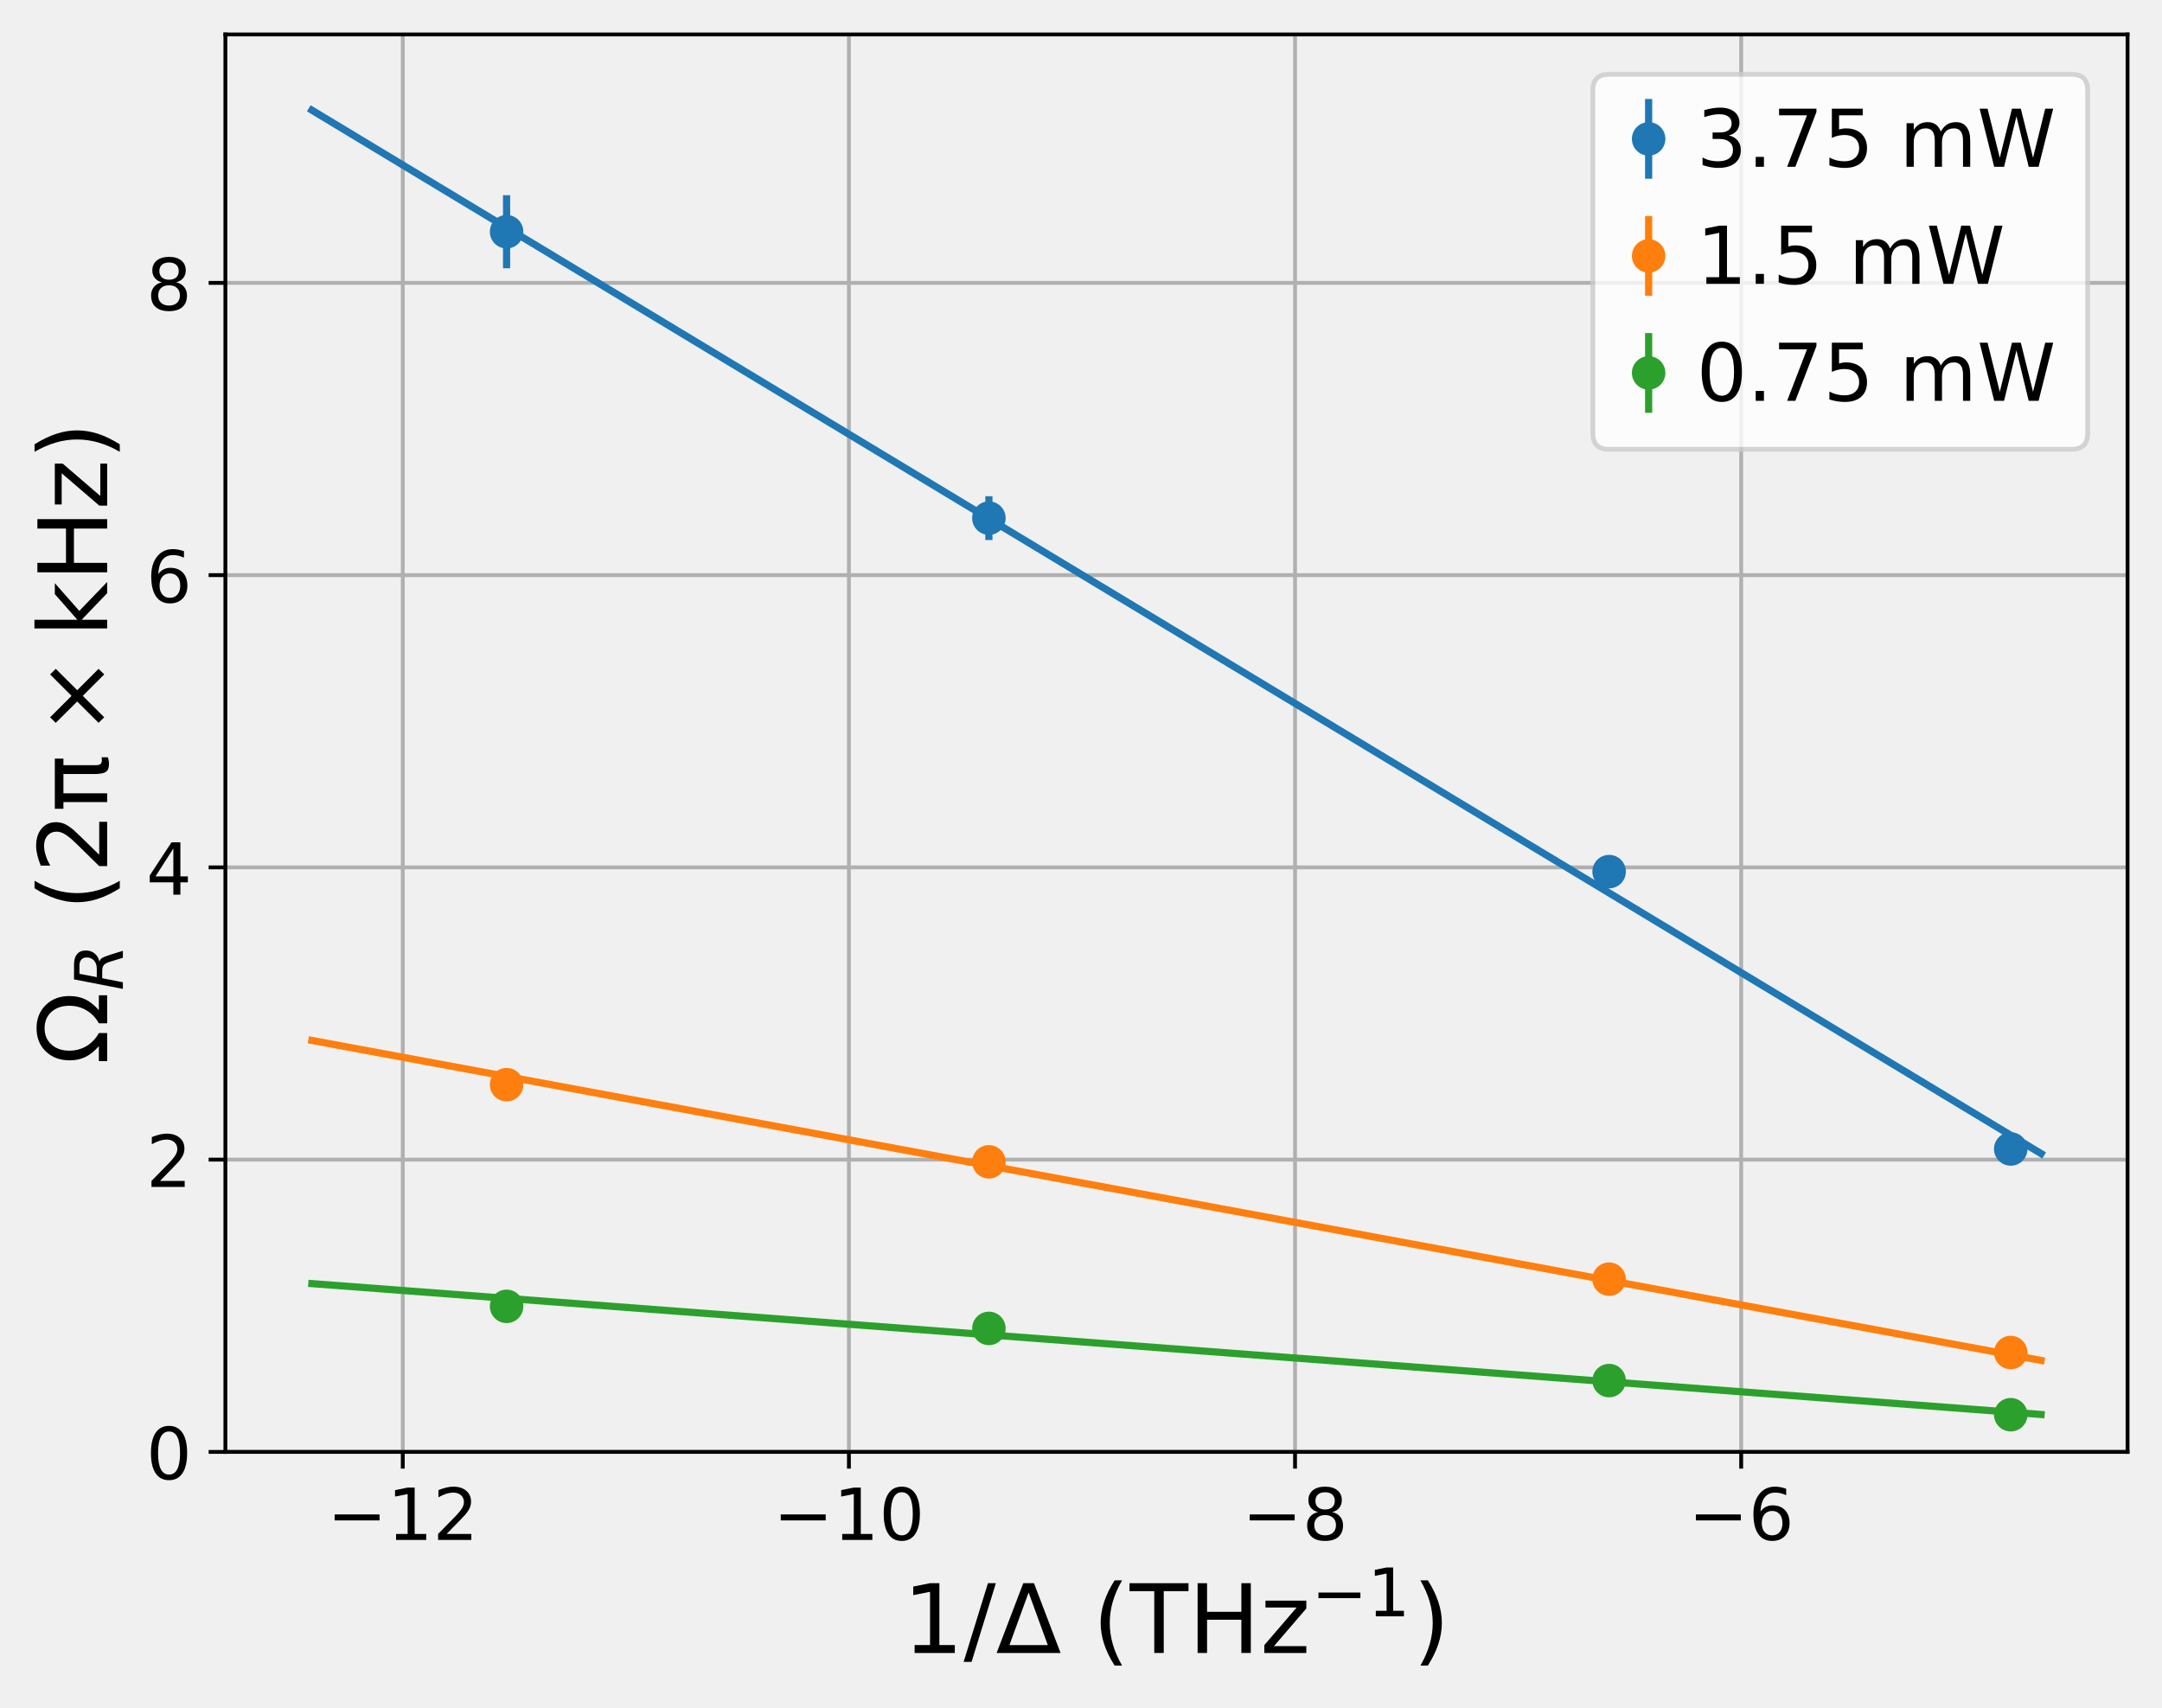
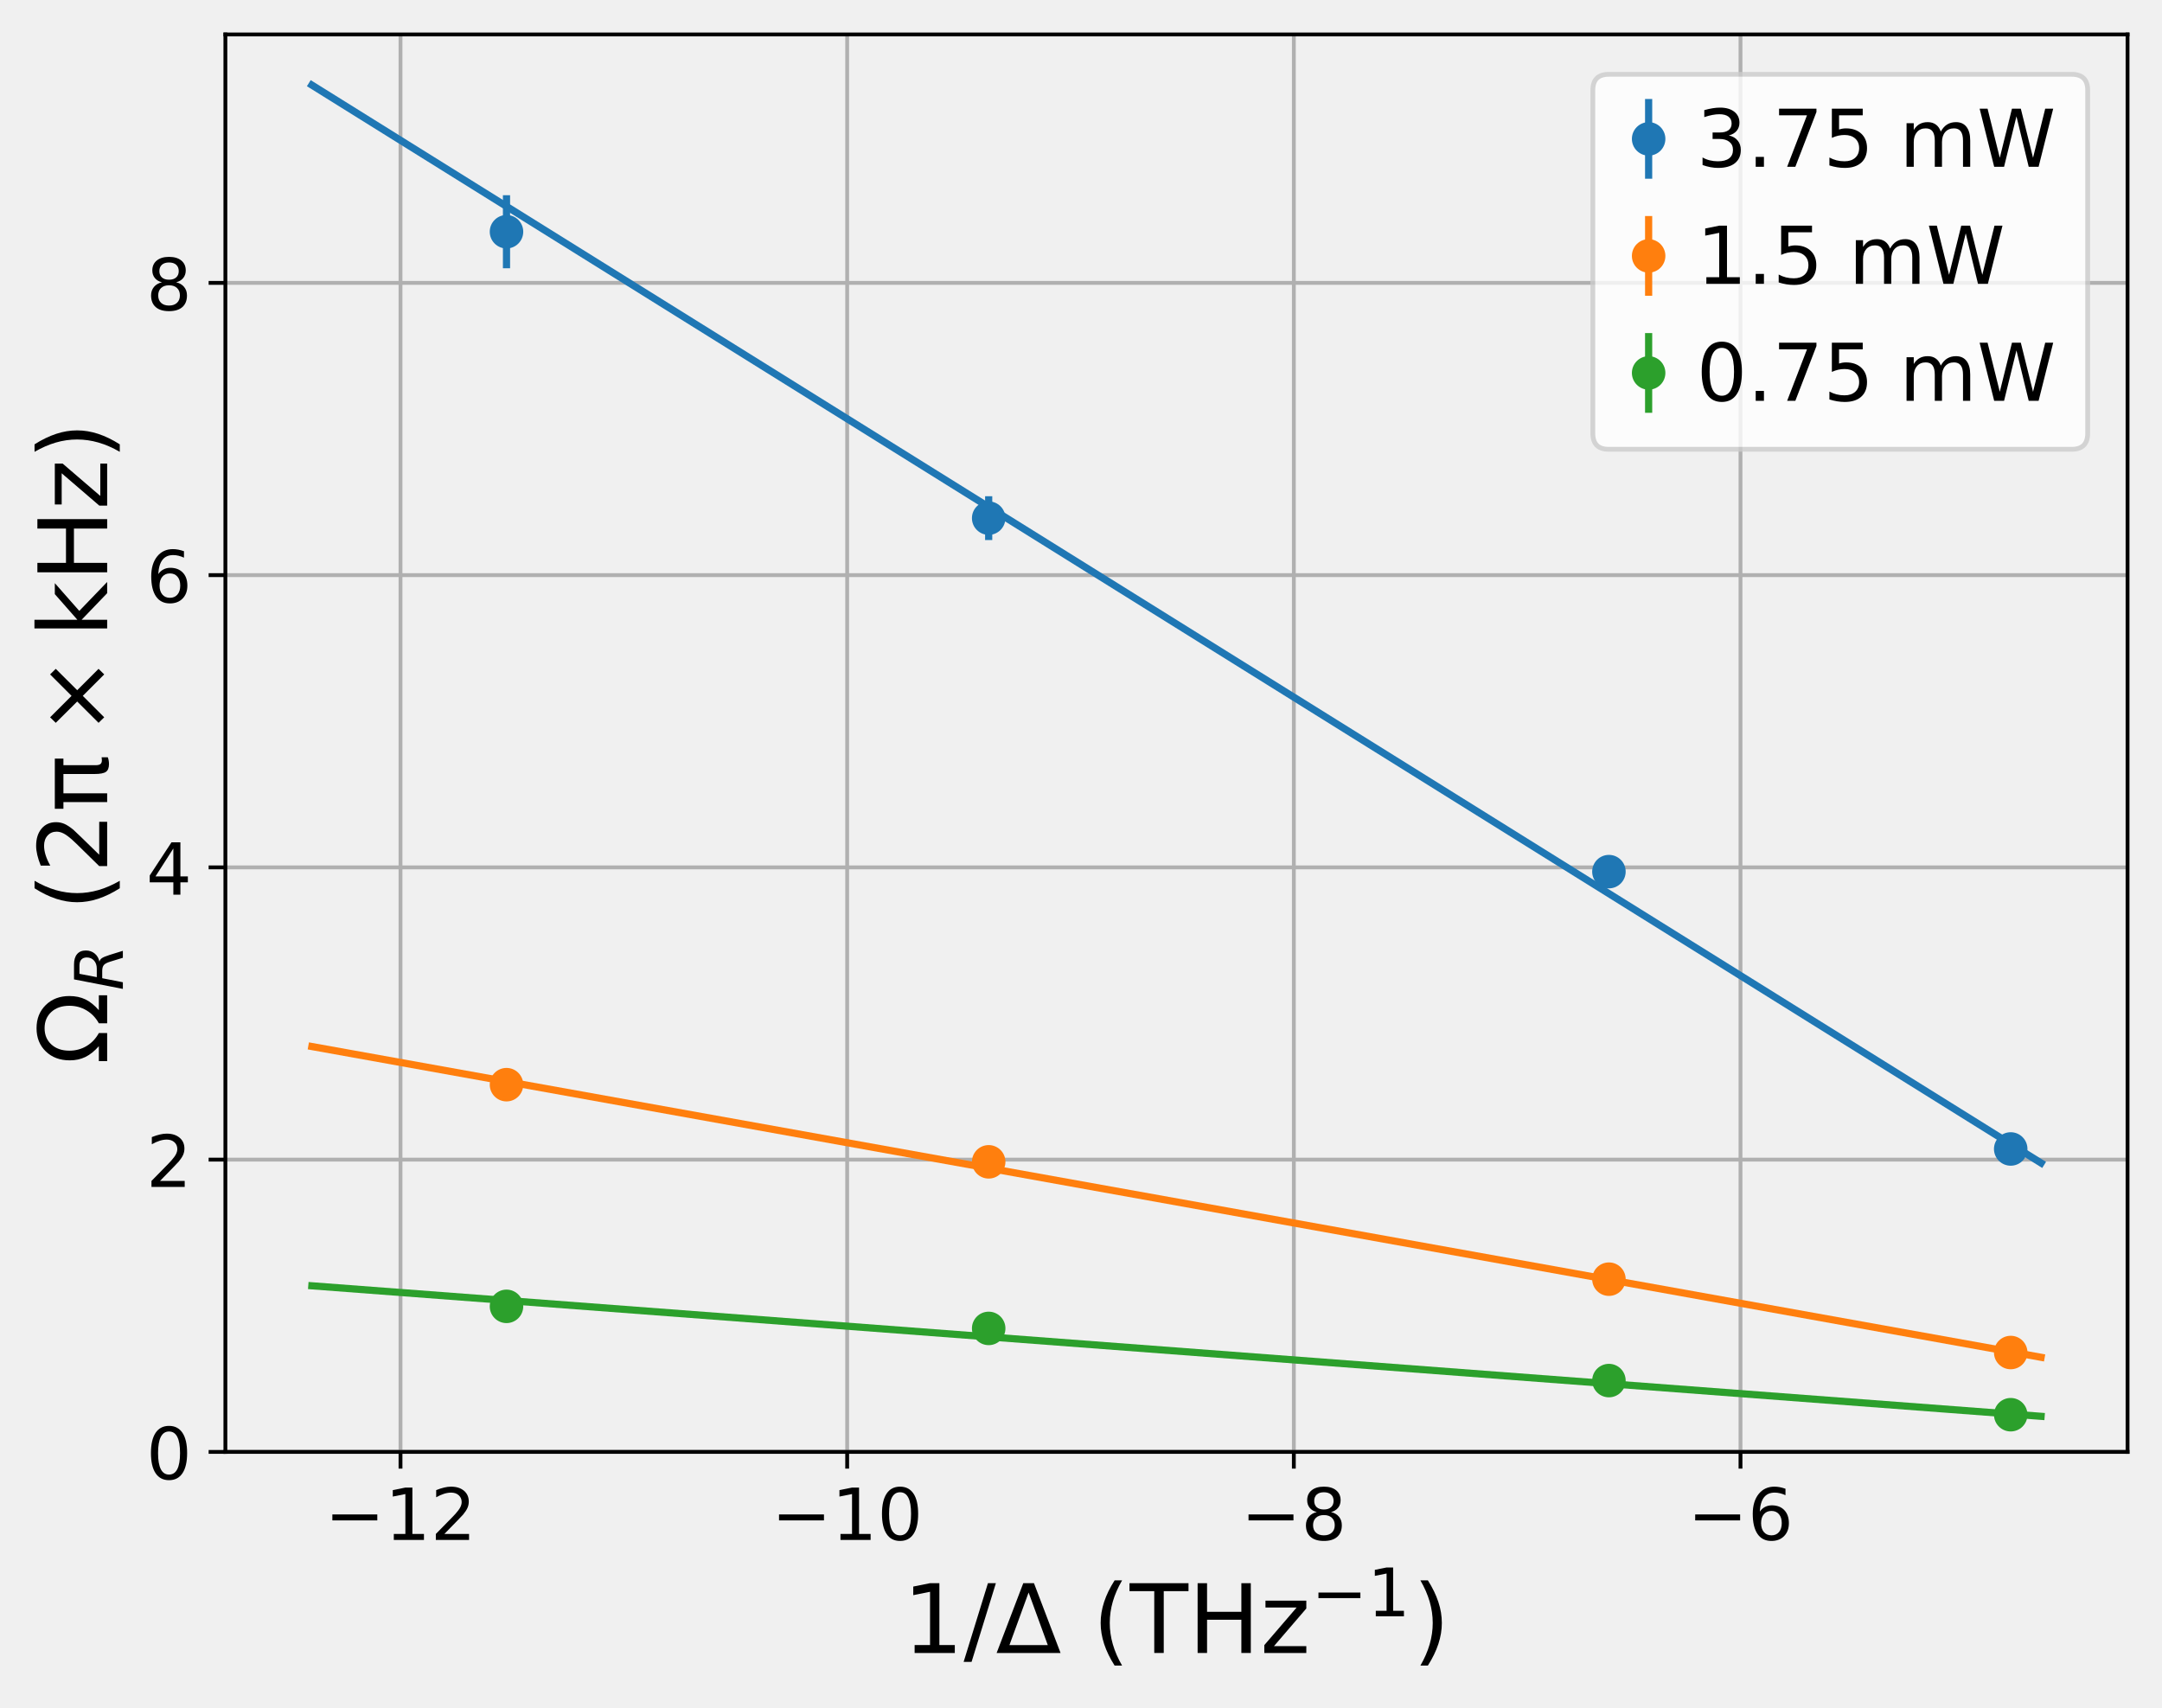
<svg xmlns="http://www.w3.org/2000/svg" xmlns:xlink="http://www.w3.org/1999/xlink" height="356.921pt" version="1.1" viewBox="0 0 451.803 356.921" width="451.803pt">
  <defs>
    <style type="text/css">*{stroke-linecap:butt;stroke-linejoin:round;}</style>
  </defs>
  <g id="figure_1">
    <g id="patch_1">
      <path d="M 0 356.921  L 451.803 356.921  L 451.803 0  L 0 0  z " style="fill:none;" />
    </g>
    <g id="axes_1">
      <g id="patch_2">
        <path d="M 47.1 303.404  L 444.603 303.404  L 444.603 7.2  L 47.1 7.2  z " style="fill:none;" />
      </g>
      <g id="matplotlib.axis_1">
        <g id="xtick_1">
          <g id="line2d_1">
-             <path clip-path="url(#p856362ca1c)" d="M 84.169 303.404  L 84.169 7.2  " style="fill:none;stroke:#b0b0b0;stroke-linecap:square;stroke-width:0.8;" />
+             <path clip-path="url(#p856362ca1c)" d="M 83.696 303.404  L 83.696 7.2  " style="fill:none;stroke:#b0b0b0;stroke-linecap:square;stroke-width:0.8;" />
          </g>
          <g id="line2d_2">
            <defs>
              <path d="M 0 0  L 0 3.5  " id="m005f0a59be" style="stroke:#000000;stroke-width:0.8;" />
            </defs>
            <g>
-               <use style="stroke:#000000;stroke-width:0.8;" x="84.169" xlink:href="#m005f0a59be" y="303.404" />
+               <use style="stroke:#000000;stroke-width:0.8;" x="83.696" xlink:href="#m005f0a59be" y="303.404" />
            </g>
          </g>
          <g id="text_1">
-             <g transform="translate(68.34025 321.8016)scale(0.15 -0.15)">
+             <g transform="translate(67.8673 321.8016)scale(0.15 -0.15)">
              <defs>
                <path d="M 10.594 35.5  L 73.188 35.5  L 73.188 27.203  L 10.594 27.203  z " id="DejaVuSans-8722" />
                <path d="M 12.406 8.297  L 28.516 8.297  L 28.516 63.922  L 10.984 60.406  L 10.984 69.391  L 28.422 72.906  L 38.281 72.906  L 38.281 8.297  L 54.391 8.297  L 54.391 0  L 12.406 0  z " id="DejaVuSans-49" />
                <path d="M 19.188 8.297  L 53.609 8.297  L 53.609 0  L 7.328 0  L 7.328 8.297  Q 12.938 14.109 22.625 23.891  Q 32.328 33.688 34.812 36.531  Q 39.547 41.844 41.422 45.531  Q 43.312 49.219 43.312 52.781  Q 43.312 58.594 39.234 62.25  Q 35.156 65.922 28.609 65.922  Q 23.969 65.922 18.812 64.312  Q 13.672 62.703 7.812 59.422  L 7.812 69.391  Q 13.766 71.781 18.938 73  Q 24.125 74.219 28.422 74.219  Q 39.75 74.219 46.484 68.547  Q 53.219 62.891 53.219 53.422  Q 53.219 48.922 51.531 44.891  Q 49.859 40.875 45.406 35.406  Q 44.188 33.984 37.641 27.219  Q 31.109 20.453 19.188 8.297  z " id="DejaVuSans-50" />
              </defs>
              <use xlink:href="#DejaVuSans-8722" />
              <use x="83.789" xlink:href="#DejaVuSans-49" />
              <use x="147.412" xlink:href="#DejaVuSans-50" />
            </g>
          </g>
        </g>
        <g id="xtick_2">
          <g id="line2d_3">
-             <path clip-path="url(#p856362ca1c)" d="M 177.4 303.404  L 177.4 7.2  " style="fill:none;stroke:#b0b0b0;stroke-linecap:square;stroke-width:0.8;" />
+             <path clip-path="url(#p856362ca1c)" d="M 177.037 303.404  L 177.037 7.2  " style="fill:none;stroke:#b0b0b0;stroke-linecap:square;stroke-width:0.8;" />
          </g>
          <g id="line2d_4">
            <g>
-               <use style="stroke:#000000;stroke-width:0.8;" x="177.4" xlink:href="#m005f0a59be" y="303.404" />
+               <use style="stroke:#000000;stroke-width:0.8;" x="177.037" xlink:href="#m005f0a59be" y="303.404" />
            </g>
          </g>
          <g id="text_2">
-             <g transform="translate(161.5719 321.8016)scale(0.15 -0.15)">
+             <g transform="translate(161.2088 321.8016)scale(0.15 -0.15)">
              <defs>
                <path d="M 31.781 66.406  Q 24.172 66.406 20.328 58.906  Q 16.5 51.422 16.5 36.375  Q 16.5 21.391 20.328 13.891  Q 24.172 6.391 31.781 6.391  Q 39.453 6.391 43.281 13.891  Q 47.125 21.391 47.125 36.375  Q 47.125 51.422 43.281 58.906  Q 39.453 66.406 31.781 66.406  z M 31.781 74.219  Q 44.047 74.219 50.516 64.516  Q 56.984 54.828 56.984 36.375  Q 56.984 17.969 50.516 8.266  Q 44.047 -1.422 31.781 -1.422  Q 19.531 -1.422 13.062 8.266  Q 6.594 17.969 6.594 36.375  Q 6.594 54.828 13.062 64.516  Q 19.531 74.219 31.781 74.219  z " id="DejaVuSans-48" />
              </defs>
              <use xlink:href="#DejaVuSans-8722" />
              <use x="83.789" xlink:href="#DejaVuSans-49" />
              <use x="147.412" xlink:href="#DejaVuSans-48" />
            </g>
          </g>
        </g>
        <g id="xtick_3">
          <g id="line2d_5">
-             <path clip-path="url(#p856362ca1c)" d="M 270.632 303.404  L 270.632 7.2  " style="fill:none;stroke:#b0b0b0;stroke-linecap:square;stroke-width:0.8;" />
+             <path clip-path="url(#p856362ca1c)" d="M 270.379 303.404  L 270.379 7.2  " style="fill:none;stroke:#b0b0b0;stroke-linecap:square;stroke-width:0.8;" />
          </g>
          <g id="line2d_6">
            <g>
-               <use style="stroke:#000000;stroke-width:0.8;" x="270.632" xlink:href="#m005f0a59be" y="303.404" />
+               <use style="stroke:#000000;stroke-width:0.8;" x="270.379" xlink:href="#m005f0a59be" y="303.404" />
            </g>
          </g>
          <g id="text_3">
-             <g transform="translate(259.5755 321.8016)scale(0.15 -0.15)">
+             <g transform="translate(259.3221 321.8016)scale(0.15 -0.15)">
              <defs>
                <path d="M 31.781 34.625  Q 24.75 34.625 20.719 30.859  Q 16.703 27.094 16.703 20.516  Q 16.703 13.922 20.719 10.156  Q 24.75 6.391 31.781 6.391  Q 38.812 6.391 42.859 10.172  Q 46.922 13.969 46.922 20.516  Q 46.922 27.094 42.891 30.859  Q 38.875 34.625 31.781 34.625  z M 21.922 38.812  Q 15.578 40.375 12.031 44.719  Q 8.5 49.078 8.5 55.328  Q 8.5 64.062 14.719 69.141  Q 20.953 74.219 31.781 74.219  Q 42.672 74.219 48.875 69.141  Q 55.078 64.062 55.078 55.328  Q 55.078 49.078 51.531 44.719  Q 48 40.375 41.703 38.812  Q 48.828 37.156 52.797 32.312  Q 56.781 27.484 56.781 20.516  Q 56.781 9.906 50.312 4.234  Q 43.844 -1.422 31.781 -1.422  Q 19.734 -1.422 13.25 4.234  Q 6.781 9.906 6.781 20.516  Q 6.781 27.484 10.781 32.312  Q 14.797 37.156 21.922 38.812  z M 18.312 54.391  Q 18.312 48.734 21.844 45.562  Q 25.391 42.391 31.781 42.391  Q 38.141 42.391 41.719 45.562  Q 45.312 48.734 45.312 54.391  Q 45.312 60.062 41.719 63.234  Q 38.141 66.406 31.781 66.406  Q 25.391 66.406 21.844 63.234  Q 18.312 60.062 18.312 54.391  z " id="DejaVuSans-56" />
              </defs>
              <use xlink:href="#DejaVuSans-8722" />
              <use x="83.789" xlink:href="#DejaVuSans-56" />
            </g>
          </g>
        </g>
        <g id="xtick_4">
          <g id="line2d_7">
-             <path clip-path="url(#p856362ca1c)" d="M 363.864 303.404  L 363.864 7.2  " style="fill:none;stroke:#b0b0b0;stroke-linecap:square;stroke-width:0.8;" />
+             <path clip-path="url(#p856362ca1c)" d="M 363.72 303.404  L 363.72 7.2  " style="fill:none;stroke:#b0b0b0;stroke-linecap:square;stroke-width:0.8;" />
          </g>
          <g id="line2d_8">
            <g>
-               <use style="stroke:#000000;stroke-width:0.8;" x="363.864" xlink:href="#m005f0a59be" y="303.404" />
+               <use style="stroke:#000000;stroke-width:0.8;" x="363.72" xlink:href="#m005f0a59be" y="303.404" />
            </g>
          </g>
          <g id="text_4">
-             <g transform="translate(352.8071 321.8016)scale(0.15 -0.15)">
+             <g transform="translate(352.6636 321.8016)scale(0.15 -0.15)">
              <defs>
                <path d="M 33.016 40.375  Q 26.375 40.375 22.484 35.828  Q 18.609 31.297 18.609 23.391  Q 18.609 15.531 22.484 10.953  Q 26.375 6.391 33.016 6.391  Q 39.656 6.391 43.531 10.953  Q 47.406 15.531 47.406 23.391  Q 47.406 31.297 43.531 35.828  Q 39.656 40.375 33.016 40.375  z M 52.594 71.297  L 52.594 62.312  Q 48.875 64.062 45.094 64.984  Q 41.312 65.922 37.594 65.922  Q 27.828 65.922 22.672 59.328  Q 17.531 52.734 16.797 39.406  Q 19.672 43.656 24.016 45.922  Q 28.375 48.188 33.594 48.188  Q 44.578 48.188 50.953 41.516  Q 57.328 34.859 57.328 23.391  Q 57.328 12.156 50.688 5.359  Q 44.047 -1.422 33.016 -1.422  Q 20.359 -1.422 13.672 8.266  Q 6.984 17.969 6.984 36.375  Q 6.984 53.656 15.188 63.938  Q 23.391 74.219 37.203 74.219  Q 40.922 74.219 44.703 73.484  Q 48.484 72.75 52.594 71.297  z " id="DejaVuSans-54" />
              </defs>
              <use xlink:href="#DejaVuSans-8722" />
              <use x="83.789" xlink:href="#DejaVuSans-54" />
            </g>
          </g>
        </g>
        <g id="text_5">
          <g transform="translate(188.6516 345.5618)scale(0.2 -0.2)">
            <defs>
              <path d="M 25.391 72.906  L 33.688 72.906  L 8.297 -9.281  L 0 -9.281  z " id="DejaVuSans-47" />
              <path d="M 34.188 63.188  L 14.156 8.203  L 54.25 8.203  z M 0.781 0  L 28.609 72.906  L 39.797 72.906  L 67.578 0  z " id="DejaVuSans-916" />
              <path d="M 31 75.875  Q 24.469 64.656 21.281 53.656  Q 18.109 42.672 18.109 31.391  Q 18.109 20.125 21.312 9.062  Q 24.516 -2 31 -13.188  L 23.188 -13.188  Q 15.875 -1.703 12.234 9.375  Q 8.594 20.453 8.594 31.391  Q 8.594 42.281 12.203 53.312  Q 15.828 64.359 23.188 75.875  z " id="DejaVuSans-40" />
              <path d="M -0.297 72.906  L 61.375 72.906  L 61.375 64.594  L 35.5 64.594  L 35.5 0  L 25.594 0  L 25.594 64.594  L -0.297 64.594  z " id="DejaVuSans-84" />
              <path d="M 9.812 72.906  L 19.672 72.906  L 19.672 43.016  L 55.516 43.016  L 55.516 72.906  L 65.375 72.906  L 65.375 0  L 55.516 0  L 55.516 34.719  L 19.672 34.719  L 19.672 0  L 9.812 0  z " id="DejaVuSans-72" />
              <path d="M 5.516 54.688  L 48.188 54.688  L 48.188 46.484  L 14.406 7.172  L 48.188 7.172  L 48.188 0  L 4.297 0  L 4.297 8.203  L 38.094 47.516  L 5.516 47.516  z " id="DejaVuSans-122" />
              <path d="M 8.016 75.875  L 15.828 75.875  Q 23.141 64.359 26.781 53.312  Q 30.422 42.281 30.422 31.391  Q 30.422 20.453 26.781 9.375  Q 23.141 -1.703 15.828 -13.188  L 8.016 -13.188  Q 14.5 -2 17.703 9.062  Q 20.906 20.125 20.906 31.391  Q 20.906 42.672 17.703 53.656  Q 14.5 64.656 8.016 75.875  z " id="DejaVuSans-41" />
            </defs>
            <use transform="translate(0 0.684375)" xlink:href="#DejaVuSans-49" />
            <use transform="translate(63.62305 0.684375)" xlink:href="#DejaVuSans-47" />
            <use transform="translate(97.31445 0.684375)" xlink:href="#DejaVuSans-916" />
            <use transform="translate(198.193 0.684375)" xlink:href="#DejaVuSans-40" />
            <use transform="translate(237.2067 0.684375)" xlink:href="#DejaVuSans-84" />
            <use transform="translate(298.2907 0.684375)" xlink:href="#DejaVuSans-72" />
            <use transform="translate(373.486 0.684375)" xlink:href="#DejaVuSans-122" />
            <use transform="translate(426.9333 38.96563)scale(0.7)" xlink:href="#DejaVuSans-8722" />
            <use transform="translate(485.5856 38.96563)scale(0.7)" xlink:href="#DejaVuSans-49" />
            <use transform="translate(532.8561 0.684375)" xlink:href="#DejaVuSans-41" />
          </g>
        </g>
      </g>
      <g id="matplotlib.axis_2">
        <g id="ytick_1">
          <g id="line2d_9">
            <path clip-path="url(#p856362ca1c)" d="M 47.1 303.404  L 444.603 303.404  " style="fill:none;stroke:#b0b0b0;stroke-linecap:square;stroke-width:0.8;" />
          </g>
          <g id="line2d_10">
            <defs>
              <path d="M 0 0  L -3.5 0  " id="mc3ce260a5b" style="stroke:#000000;stroke-width:0.8;" />
            </defs>
            <g>
              <use style="stroke:#000000;stroke-width:0.8;" x="47.1" xlink:href="#mc3ce260a5b" y="303.404" />
            </g>
          </g>
          <g id="text_6">
            <g transform="translate(30.55625 309.1028)scale(0.15 -0.15)">
              <use xlink:href="#DejaVuSans-48" />
            </g>
          </g>
        </g>
        <g id="ytick_2">
          <g id="line2d_11">
            <path clip-path="url(#p856362ca1c)" d="M 47.1 242.331  L 444.603 242.331  " style="fill:none;stroke:#b0b0b0;stroke-linecap:square;stroke-width:0.8;" />
          </g>
          <g id="line2d_12">
            <g>
              <use style="stroke:#000000;stroke-width:0.8;" x="47.1" xlink:href="#mc3ce260a5b" y="242.331" />
            </g>
          </g>
          <g id="text_7">
            <g transform="translate(30.55625 248.0298)scale(0.15 -0.15)">
              <use xlink:href="#DejaVuSans-50" />
            </g>
          </g>
        </g>
        <g id="ytick_3">
          <g id="line2d_13">
            <path clip-path="url(#p856362ca1c)" d="M 47.1 181.258  L 444.603 181.258  " style="fill:none;stroke:#b0b0b0;stroke-linecap:square;stroke-width:0.8;" />
          </g>
          <g id="line2d_14">
            <g>
              <use style="stroke:#000000;stroke-width:0.8;" x="47.1" xlink:href="#mc3ce260a5b" y="181.258" />
            </g>
          </g>
          <g id="text_8">
            <g transform="translate(30.55625 186.9568)scale(0.15 -0.15)">
              <defs>
                <path d="M 37.797 64.312  L 12.891 25.391  L 37.797 25.391  z M 35.203 72.906  L 47.609 72.906  L 47.609 25.391  L 58.016 25.391  L 58.016 17.188  L 47.609 17.188  L 47.609 0  L 37.797 0  L 37.797 17.188  L 4.891 17.188  L 4.891 26.703  z " id="DejaVuSans-52" />
              </defs>
              <use xlink:href="#DejaVuSans-52" />
            </g>
          </g>
        </g>
        <g id="ytick_4">
          <g id="line2d_15">
            <path clip-path="url(#p856362ca1c)" d="M 47.1 120.185  L 444.603 120.185  " style="fill:none;stroke:#b0b0b0;stroke-linecap:square;stroke-width:0.8;" />
          </g>
          <g id="line2d_16">
            <g>
              <use style="stroke:#000000;stroke-width:0.8;" x="47.1" xlink:href="#mc3ce260a5b" y="120.185" />
            </g>
          </g>
          <g id="text_9">
            <g transform="translate(30.55625 125.8838)scale(0.15 -0.15)">
              <use xlink:href="#DejaVuSans-54" />
            </g>
          </g>
        </g>
        <g id="ytick_5">
          <g id="line2d_17">
            <path clip-path="url(#p856362ca1c)" d="M 47.1 59.112  L 444.603 59.112  " style="fill:none;stroke:#b0b0b0;stroke-linecap:square;stroke-width:0.8;" />
          </g>
          <g id="line2d_18">
            <g>
              <use style="stroke:#000000;stroke-width:0.8;" x="47.1" xlink:href="#mc3ce260a5b" y="59.112" />
            </g>
          </g>
          <g id="text_10">
            <g transform="translate(30.55625 64.81086)scale(0.15 -0.15)">
              <use xlink:href="#DejaVuSans-56" />
            </g>
          </g>
        </g>
        <g id="text_11">
          <g transform="translate(22.39688 222.502)rotate(-90)scale(0.2 -0.2)">
            <defs>
              <path d="M 72.609 8.688  L 72.609 0  L 43.312 0  L 43.312 8.688  Q 51.953 13.422 56.781 21.531  Q 61.625 29.641 61.625 39.5  Q 61.625 51.219 55.172 58.297  Q 48.734 65.375 38.188 65.375  Q 27.641 65.375 21.172 58.266  Q 14.703 51.172 14.703 39.5  Q 14.703 29.641 19.531 21.531  Q 24.422 13.422 33.109 8.688  L 33.109 0  L 3.812 0  L 3.812 8.688  L 19.391 8.688  Q 11.672 15.484 8.109 22.75  Q 4.594 30.031 4.594 39.016  Q 4.594 54.547 13.969 64.156  Q 23.297 73.781 38.188 73.781  Q 52.984 73.781 62.406 64.156  Q 71.781 54.594 71.781 39.5  Q 71.781 30.031 68.312 22.797  Q 64.844 15.578 56.984 8.688  z " id="DejaVuSans-937" />
              <path d="M 25.203 64.797  L 20.219 38.922  L 32.906 38.922  Q 40.375 38.922 44.984 43.047  Q 49.609 47.172 49.609 53.812  Q 49.609 59.125 46.5 61.953  Q 43.406 64.797 37.594 64.797  z M 43.312 35.016  Q 46.438 34.281 48.516 31.391  Q 50.594 28.516 53.328 19.922  L 59.516 0  L 49.125 0  L 43.406 18.703  Q 41.219 25.922 38.328 28.359  Q 35.453 30.812 29.5 30.812  L 18.609 30.812  L 12.594 0  L 2.688 0  L 16.891 72.906  L 39.109 72.906  Q 49.219 72.906 54.609 68.328  Q 60.016 63.766 60.016 55.172  Q 60.016 47.562 55.422 41.984  Q 50.828 36.422 43.312 35.016  z " id="DejaVuSans-Oblique-82" />
              <path d="M 3.609 54.688  L 56 54.688  L 56 45.703  L 49.125 45.703  L 49.125 12.109  Q 49.125 8.594 50.312 7.047  Q 51.516 5.516 54.203 5.516  Q 54.938 5.516 56 5.641  Q 57.078 5.766 57.422 5.812  L 57.422 -0.688  Q 55.719 -1.312 53.906 -1.609  Q 52.094 -1.906 50.297 -1.906  Q 44.438 -1.906 42.188 1.297  Q 39.938 4.5 39.938 13.094  L 39.938 45.703  L 19.781 45.703  L 19.781 0  L 10.594 0  L 10.594 45.703  L 3.609 45.703  z " id="DejaVuSans-960" />
              <path d="M 70.125 53.719  L 47.797 31.297  L 70.125 8.984  L 64.312 3.078  L 41.891 25.484  L 19.484 3.078  L 13.719 8.984  L 35.984 31.297  L 13.719 53.719  L 19.484 59.625  L 41.891 37.203  L 64.312 59.625  z " id="DejaVuSans-215" />
              <path d="M 9.078 75.984  L 18.109 75.984  L 18.109 31.109  L 44.922 54.688  L 56.391 54.688  L 27.391 29.109  L 57.625 0  L 45.906 0  L 18.109 26.703  L 18.109 0  L 9.078 0  z " id="DejaVuSans-107" />
            </defs>
            <use transform="translate(0 0.015625)" xlink:href="#DejaVuSans-937" />
            <use transform="translate(77.37305 -16.39062)scale(0.7)" xlink:href="#DejaVuSans-Oblique-82" />
            <use transform="translate(161.2155 0.015625)" xlink:href="#DejaVuSans-40" />
            <use transform="translate(200.2292 0.015625)" xlink:href="#DejaVuSans-50" />
            <use transform="translate(263.8522 0.015625)" xlink:href="#DejaVuSans-960" />
            <use transform="translate(343.5397 0.015625)" xlink:href="#DejaVuSans-215" />
            <use transform="translate(446.8112 0.015625)" xlink:href="#DejaVuSans-107" />
            <use transform="translate(504.7214 0.015625)" xlink:href="#DejaVuSans-72" />
            <use transform="translate(579.9167 0.015625)" xlink:href="#DejaVuSans-122" />
            <use transform="translate(632.4069 0.015625)" xlink:href="#DejaVuSans-41" />
          </g>
        </g>
      </g>
      <g id="LineCollection_1">
-         <path clip-path="url(#p856362ca1c)" d="M 336.261 184.861  L 336.261 179.426  " style="fill:none;stroke:#1f77b4;stroke-width:1.5;" />
-         <path clip-path="url(#p856362ca1c)" d="M 420.191 241.659  L 420.191 238.544  " style="fill:none;stroke:#1f77b4;stroke-width:1.5;" />
-         <path clip-path="url(#p856362ca1c)" d="M 206.655 112.856  L 206.655 103.695  " style="fill:none;stroke:#1f77b4;stroke-width:1.5;" />
-         <path clip-path="url(#p856362ca1c)" d="M 105.864 56.058  L 105.864 40.79  " style="fill:none;stroke:#1f77b4;stroke-width:1.5;" />
+         <path clip-path="url(#p856362ca1c)" d="M 336.224 184.861  L 336.224 179.426  " style="fill:none;stroke:#1f77b4;stroke-width:1.5;" />
+         <path clip-path="url(#p856362ca1c)" d="M 420.188 241.659  L 420.188 238.544  " style="fill:none;stroke:#1f77b4;stroke-width:1.5;" />
+         <path clip-path="url(#p856362ca1c)" d="M 206.609 112.856  L 206.609 103.695  " style="fill:none;stroke:#1f77b4;stroke-width:1.5;" />
+         <path clip-path="url(#p856362ca1c)" d="M 105.845 56.058  L 105.845 40.79  " style="fill:none;stroke:#1f77b4;stroke-width:1.5;" />
      </g>
      <g id="LineCollection_2">
-         <path clip-path="url(#p856362ca1c)" d="M 336.261 268.318  L 336.261 266.302  " style="fill:none;stroke:#ff7f0e;stroke-width:1.5;" />
-         <path clip-path="url(#p856362ca1c)" d="M 420.191 283.311  L 420.191 281.967  " style="fill:none;stroke:#ff7f0e;stroke-width:1.5;" />
-         <path clip-path="url(#p856362ca1c)" d="M 206.655 244.102  L 206.655 241.476  " style="fill:none;stroke:#ff7f0e;stroke-width:1.5;" />
-         <path clip-path="url(#p856362ca1c)" d="M 105.864 227.765  L 105.864 225.566  " style="fill:none;stroke:#ff7f0e;stroke-width:1.5;" />
+         <path clip-path="url(#p856362ca1c)" d="M 336.224 268.318  L 336.224 266.302  " style="fill:none;stroke:#ff7f0e;stroke-width:1.5;" />
+         <path clip-path="url(#p856362ca1c)" d="M 420.188 283.311  L 420.188 281.967  " style="fill:none;stroke:#ff7f0e;stroke-width:1.5;" />
+         <path clip-path="url(#p856362ca1c)" d="M 206.609 244.102  L 206.609 241.476  " style="fill:none;stroke:#ff7f0e;stroke-width:1.5;" />
+         <path clip-path="url(#p856362ca1c)" d="M 105.845 227.765  L 105.845 225.566  " style="fill:none;stroke:#ff7f0e;stroke-width:1.5;" />
      </g>
      <g id="LineCollection_3">
-         <path clip-path="url(#p856362ca1c)" d="M 336.261 288.96  L 336.261 288.044  " style="fill:none;stroke:#2ca02c;stroke-width:1.5;" />
-         <path clip-path="url(#p856362ca1c)" d="M 420.191 295.871  L 420.191 295.4  " style="fill:none;stroke:#2ca02c;stroke-width:1.5;" />
-         <path clip-path="url(#p856362ca1c)" d="M 206.655 278.883  L 206.655 276.318  " style="fill:none;stroke:#2ca02c;stroke-width:1.5;" />
-         <path clip-path="url(#p856362ca1c)" d="M 105.864 273.875  L 105.864 272.104  " style="fill:none;stroke:#2ca02c;stroke-width:1.5;" />
+         <path clip-path="url(#p856362ca1c)" d="M 336.224 288.96  L 336.224 288.044  " style="fill:none;stroke:#2ca02c;stroke-width:1.5;" />
+         <path clip-path="url(#p856362ca1c)" d="M 420.188 295.871  L 420.188 295.4  " style="fill:none;stroke:#2ca02c;stroke-width:1.5;" />
+         <path clip-path="url(#p856362ca1c)" d="M 206.609 278.883  L 206.609 276.318  " style="fill:none;stroke:#2ca02c;stroke-width:1.5;" />
+         <path clip-path="url(#p856362ca1c)" d="M 105.845 273.875  L 105.845 272.104  " style="fill:none;stroke:#2ca02c;stroke-width:1.5;" />
      </g>
      <g id="line2d_19">
-         <path clip-path="url(#p856362ca1c)" d="M 426.535 241.07  L 65.168 23.019  L 65.168 23.019  " style="fill:none;stroke:#1f77b4;stroke-linecap:square;stroke-width:1.5;" />
+         <path clip-path="url(#p856362ca1c)" d="M 426.535 243.038  L 65.168 17.776  L 65.168 17.776  " style="fill:none;stroke:#1f77b4;stroke-linecap:square;stroke-width:1.5;" />
      </g>
      <g id="line2d_20">
-         <path clip-path="url(#p856362ca1c)" d="M 426.535 284.289  L 65.168 217.421  L 65.168 217.421  " style="fill:none;stroke:#ff7f0e;stroke-linecap:square;stroke-width:1.5;" />
+         <path clip-path="url(#p856362ca1c)" d="M 426.535 283.637  L 65.168 218.694  L 65.168 218.694  " style="fill:none;stroke:#ff7f0e;stroke-linecap:square;stroke-width:1.5;" />
      </g>
      <g id="line2d_21">
-         <path clip-path="url(#p856362ca1c)" d="M 426.535 295.587  L 65.168 268.241  L 65.168 268.241  " style="fill:none;stroke:#2ca02c;stroke-linecap:square;stroke-width:1.5;" />
+         <path clip-path="url(#p856362ca1c)" d="M 426.535 295.97  L 65.168 268.696  L 65.168 268.696  " style="fill:none;stroke:#2ca02c;stroke-linecap:square;stroke-width:1.5;" />
      </g>
      <g id="line2d_22">
        <defs>
          <path d="M 0 3  C 0.796 3 1.559 2.684 2.121 2.121  C 2.684 1.559 3 0.796 3 0  C 3 -0.796 2.684 -1.559 2.121 -2.121  C 1.559 -2.684 0.796 -3 0 -3  C -0.796 -3 -1.559 -2.684 -2.121 -2.121  C -2.684 -1.559 -3 -0.796 -3 0  C -3 0.796 -2.684 1.559 -2.121 2.121  C -1.559 2.684 -0.796 3 0 3  z " id="mcb2457e3ba" style="stroke:#1f77b4;" />
        </defs>
        <g clip-path="url(#p856362ca1c)">
-           <use style="fill:#1f77b4;stroke:#1f77b4;" x="336.261" xlink:href="#mcb2457e3ba" y="182.144" />
-           <use style="fill:#1f77b4;stroke:#1f77b4;" x="420.191" xlink:href="#mcb2457e3ba" y="240.102" />
-           <use style="fill:#1f77b4;stroke:#1f77b4;" x="206.655" xlink:href="#mcb2457e3ba" y="108.276" />
-           <use style="fill:#1f77b4;stroke:#1f77b4;" x="105.864" xlink:href="#mcb2457e3ba" y="48.424" />
+           <use style="fill:#1f77b4;stroke:#1f77b4;" x="336.224" xlink:href="#mcb2457e3ba" y="182.144" />
+           <use style="fill:#1f77b4;stroke:#1f77b4;" x="420.188" xlink:href="#mcb2457e3ba" y="240.102" />
+           <use style="fill:#1f77b4;stroke:#1f77b4;" x="206.609" xlink:href="#mcb2457e3ba" y="108.276" />
+           <use style="fill:#1f77b4;stroke:#1f77b4;" x="105.845" xlink:href="#mcb2457e3ba" y="48.424" />
        </g>
      </g>
      <g id="line2d_23">
        <defs>
          <path d="M 0 3  C 0.796 3 1.559 2.684 2.121 2.121  C 2.684 1.559 3 0.796 3 0  C 3 -0.796 2.684 -1.559 2.121 -2.121  C 1.559 -2.684 0.796 -3 0 -3  C -0.796 -3 -1.559 -2.684 -2.121 -2.121  C -2.684 -1.559 -3 -0.796 -3 0  C -3 0.796 -2.684 1.559 -2.121 2.121  C -1.559 2.684 -0.796 3 0 3  z " id="mbbb2a9d153" style="stroke:#ff7f0e;" />
        </defs>
        <g clip-path="url(#p856362ca1c)">
-           <use style="fill:#ff7f0e;stroke:#ff7f0e;" x="336.261" xlink:href="#mbbb2a9d153" y="267.31" />
-           <use style="fill:#ff7f0e;stroke:#ff7f0e;" x="420.191" xlink:href="#mbbb2a9d153" y="282.639" />
-           <use style="fill:#ff7f0e;stroke:#ff7f0e;" x="206.655" xlink:href="#mbbb2a9d153" y="242.789" />
-           <use style="fill:#ff7f0e;stroke:#ff7f0e;" x="105.864" xlink:href="#mbbb2a9d153" y="226.666" />
+           <use style="fill:#ff7f0e;stroke:#ff7f0e;" x="336.224" xlink:href="#mbbb2a9d153" y="267.31" />
+           <use style="fill:#ff7f0e;stroke:#ff7f0e;" x="420.188" xlink:href="#mbbb2a9d153" y="282.639" />
+           <use style="fill:#ff7f0e;stroke:#ff7f0e;" x="206.609" xlink:href="#mbbb2a9d153" y="242.789" />
+           <use style="fill:#ff7f0e;stroke:#ff7f0e;" x="105.845" xlink:href="#mbbb2a9d153" y="226.666" />
        </g>
      </g>
      <g id="line2d_24">
        <defs>
          <path d="M 0 3  C 0.796 3 1.559 2.684 2.121 2.121  C 2.684 1.559 3 0.796 3 0  C 3 -0.796 2.684 -1.559 2.121 -2.121  C 1.559 -2.684 0.796 -3 0 -3  C -0.796 -3 -1.559 -2.684 -2.121 -2.121  C -2.684 -1.559 -3 -0.796 -3 0  C -3 0.796 -2.684 1.559 -2.121 2.121  C -1.559 2.684 -0.796 3 0 3  z " id="mbab2358add" style="stroke:#2ca02c;" />
        </defs>
        <g clip-path="url(#p856362ca1c)">
-           <use style="fill:#2ca02c;stroke:#2ca02c;" x="336.261" xlink:href="#mbab2358add" y="288.502" />
-           <use style="fill:#2ca02c;stroke:#2ca02c;" x="420.191" xlink:href="#mbab2358add" y="295.635" />
-           <use style="fill:#2ca02c;stroke:#2ca02c;" x="206.655" xlink:href="#mbab2358add" y="277.601" />
-           <use style="fill:#2ca02c;stroke:#2ca02c;" x="105.864" xlink:href="#mbab2358add" y="272.99" />
+           <use style="fill:#2ca02c;stroke:#2ca02c;" x="336.224" xlink:href="#mbab2358add" y="288.502" />
+           <use style="fill:#2ca02c;stroke:#2ca02c;" x="420.188" xlink:href="#mbab2358add" y="295.635" />
+           <use style="fill:#2ca02c;stroke:#2ca02c;" x="206.609" xlink:href="#mbab2358add" y="277.601" />
+           <use style="fill:#2ca02c;stroke:#2ca02c;" x="105.845" xlink:href="#mbab2358add" y="272.99" />
        </g>
      </g>
      <g id="patch_3">
        <path d="M 47.1 303.404  L 47.1 7.2  " style="fill:none;stroke:#000000;stroke-linecap:square;stroke-linejoin:miter;stroke-width:0.8;" />
      </g>
      <g id="patch_4">
        <path d="M 444.603 303.404  L 444.603 7.2  " style="fill:none;stroke:#000000;stroke-linecap:square;stroke-linejoin:miter;stroke-width:0.8;" />
      </g>
      <g id="patch_5">
        <path d="M 47.1 303.404  L 444.603 303.404  " style="fill:none;stroke:#000000;stroke-linecap:square;stroke-linejoin:miter;stroke-width:0.8;" />
      </g>
      <g id="patch_6">
        <path d="M 47.1 7.2  L 444.603 7.2  " style="fill:none;stroke:#000000;stroke-linecap:square;stroke-linejoin:miter;stroke-width:0.8;" />
      </g>
      <g id="legend_1">
        <g id="patch_7">
          <path d="M 336.193 93.889  L 432.941 93.889  Q 436.273 93.889 436.273 90.557  L 436.273 18.862  Q 436.273 15.53 432.941 15.53  L 336.193 15.53  Q 332.861 15.53 332.861 18.862  L 332.861 90.557  Q 332.861 93.889 336.193 93.889  z " style="fill:#ffffff;opacity:0.8;stroke:#cccccc;stroke-linejoin:miter;" />
        </g>
        <g id="LineCollection_4">
          <path d="M 344.523 37.352  L 344.523 20.692  " style="fill:none;stroke:#1f77b4;stroke-width:1.5;" />
        </g>
        <g id="line2d_25" />
        <g id="line2d_26">
          <g>
            <use style="fill:#1f77b4;stroke:#1f77b4;" x="344.523" xlink:href="#mcb2457e3ba" y="29.022" />
          </g>
        </g>
        <g id="text_12">
          <g transform="translate(354.5194 34.853)scale(0.1666 -0.1666)">
            <defs>
              <path d="M 40.578 39.312  Q 47.656 37.797 51.625 33  Q 55.609 28.219 55.609 21.188  Q 55.609 10.406 48.188 4.484  Q 40.766 -1.422 27.094 -1.422  Q 22.516 -1.422 17.656 -0.516  Q 12.797 0.391 7.625 2.203  L 7.625 11.719  Q 11.719 9.328 16.594 8.109  Q 21.484 6.891 26.812 6.891  Q 36.078 6.891 40.938 10.547  Q 45.797 14.203 45.797 21.188  Q 45.797 27.641 41.281 31.266  Q 36.766 34.906 28.719 34.906  L 20.219 34.906  L 20.219 43.016  L 29.109 43.016  Q 36.375 43.016 40.234 45.922  Q 44.094 48.828 44.094 54.297  Q 44.094 59.906 40.109 62.906  Q 36.141 65.922 28.719 65.922  Q 24.656 65.922 20.016 65.031  Q 15.375 64.156 9.812 62.312  L 9.812 71.094  Q 15.438 72.656 20.344 73.438  Q 25.25 74.219 29.594 74.219  Q 40.828 74.219 47.359 69.109  Q 53.906 64.016 53.906 55.328  Q 53.906 49.266 50.438 45.094  Q 46.969 40.922 40.578 39.312  z " id="DejaVuSans-51" />
              <path d="M 10.688 12.406  L 21 12.406  L 21 0  L 10.688 0  z " id="DejaVuSans-46" />
              <path d="M 8.203 72.906  L 55.078 72.906  L 55.078 68.703  L 28.609 0  L 18.312 0  L 43.219 64.594  L 8.203 64.594  z " id="DejaVuSans-55" />
              <path d="M 10.797 72.906  L 49.516 72.906  L 49.516 64.594  L 19.828 64.594  L 19.828 46.734  Q 21.969 47.469 24.109 47.828  Q 26.266 48.188 28.422 48.188  Q 40.625 48.188 47.75 41.5  Q 54.891 34.812 54.891 23.391  Q 54.891 11.625 47.562 5.094  Q 40.234 -1.422 26.906 -1.422  Q 22.312 -1.422 17.547 -0.641  Q 12.797 0.141 7.719 1.703  L 7.719 11.625  Q 12.109 9.234 16.797 8.062  Q 21.484 6.891 26.703 6.891  Q 35.156 6.891 40.078 11.328  Q 45.016 15.766 45.016 23.391  Q 45.016 31 40.078 35.438  Q 35.156 39.891 26.703 39.891  Q 22.75 39.891 18.812 39.016  Q 14.891 38.141 10.797 36.281  z " id="DejaVuSans-53" />
              <path id="DejaVuSans-32" />
              <path d="M 52 44.188  Q 55.375 50.25 60.062 53.125  Q 64.75 56 71.094 56  Q 79.641 56 84.281 50.016  Q 88.922 44.047 88.922 33.016  L 88.922 0  L 79.891 0  L 79.891 32.719  Q 79.891 40.578 77.094 44.375  Q 74.312 48.188 68.609 48.188  Q 61.625 48.188 57.562 43.547  Q 53.516 38.922 53.516 30.906  L 53.516 0  L 44.484 0  L 44.484 32.719  Q 44.484 40.625 41.703 44.406  Q 38.922 48.188 33.109 48.188  Q 26.219 48.188 22.156 43.531  Q 18.109 38.875 18.109 30.906  L 18.109 0  L 9.078 0  L 9.078 54.688  L 18.109 54.688  L 18.109 46.188  Q 21.188 51.219 25.484 53.609  Q 29.781 56 35.688 56  Q 41.656 56 45.828 52.969  Q 50 49.953 52 44.188  z " id="DejaVuSans-109" />
              <path d="M 3.328 72.906  L 13.281 72.906  L 28.609 11.281  L 43.891 72.906  L 54.984 72.906  L 70.312 11.281  L 85.594 72.906  L 95.609 72.906  L 77.297 0  L 64.891 0  L 49.516 63.281  L 33.984 0  L 21.578 0  z " id="DejaVuSans-87" />
            </defs>
            <use xlink:href="#DejaVuSans-51" />
            <use x="63.623" xlink:href="#DejaVuSans-46" />
            <use x="95.41" xlink:href="#DejaVuSans-55" />
            <use x="159.033" xlink:href="#DejaVuSans-53" />
            <use x="222.656" xlink:href="#DejaVuSans-32" />
            <use x="254.443" xlink:href="#DejaVuSans-109" />
            <use x="351.855" xlink:href="#DejaVuSans-87" />
          </g>
        </g>
        <g id="LineCollection_5">
          <path d="M 344.523 61.806  L 344.523 45.146  " style="fill:none;stroke:#ff7f0e;stroke-width:1.5;" />
        </g>
        <g id="line2d_27" />
        <g id="line2d_28">
          <g>
            <use style="fill:#ff7f0e;stroke:#ff7f0e;" x="344.523" xlink:href="#mbbb2a9d153" y="53.476" />
          </g>
        </g>
        <g id="text_13">
          <g transform="translate(354.5194 59.30675)scale(0.1666 -0.1666)">
            <use xlink:href="#DejaVuSans-49" />
            <use x="63.623" xlink:href="#DejaVuSans-46" />
            <use x="95.41" xlink:href="#DejaVuSans-53" />
            <use x="159.033" xlink:href="#DejaVuSans-32" />
            <use x="190.82" xlink:href="#DejaVuSans-109" />
            <use x="288.232" xlink:href="#DejaVuSans-87" />
          </g>
        </g>
        <g id="LineCollection_6">
          <path d="M 344.523 86.26  L 344.523 69.6  " style="fill:none;stroke:#2ca02c;stroke-width:1.5;" />
        </g>
        <g id="line2d_29" />
        <g id="line2d_30">
          <g>
            <use style="fill:#2ca02c;stroke:#2ca02c;" x="344.523" xlink:href="#mbab2358add" y="77.93" />
          </g>
        </g>
        <g id="text_14">
          <g transform="translate(354.5194 83.76051)scale(0.1666 -0.1666)">
            <use xlink:href="#DejaVuSans-48" />
            <use x="63.623" xlink:href="#DejaVuSans-46" />
            <use x="95.41" xlink:href="#DejaVuSans-55" />
            <use x="159.033" xlink:href="#DejaVuSans-53" />
            <use x="222.656" xlink:href="#DejaVuSans-32" />
            <use x="254.443" xlink:href="#DejaVuSans-109" />
            <use x="351.855" xlink:href="#DejaVuSans-87" />
          </g>
        </g>
      </g>
    </g>
  </g>
  <defs>
    <clipPath id="p856362ca1c">
      <rect height="296.204" width="397.503" x="47.1" y="7.2" />
    </clipPath>
  </defs>
</svg>
